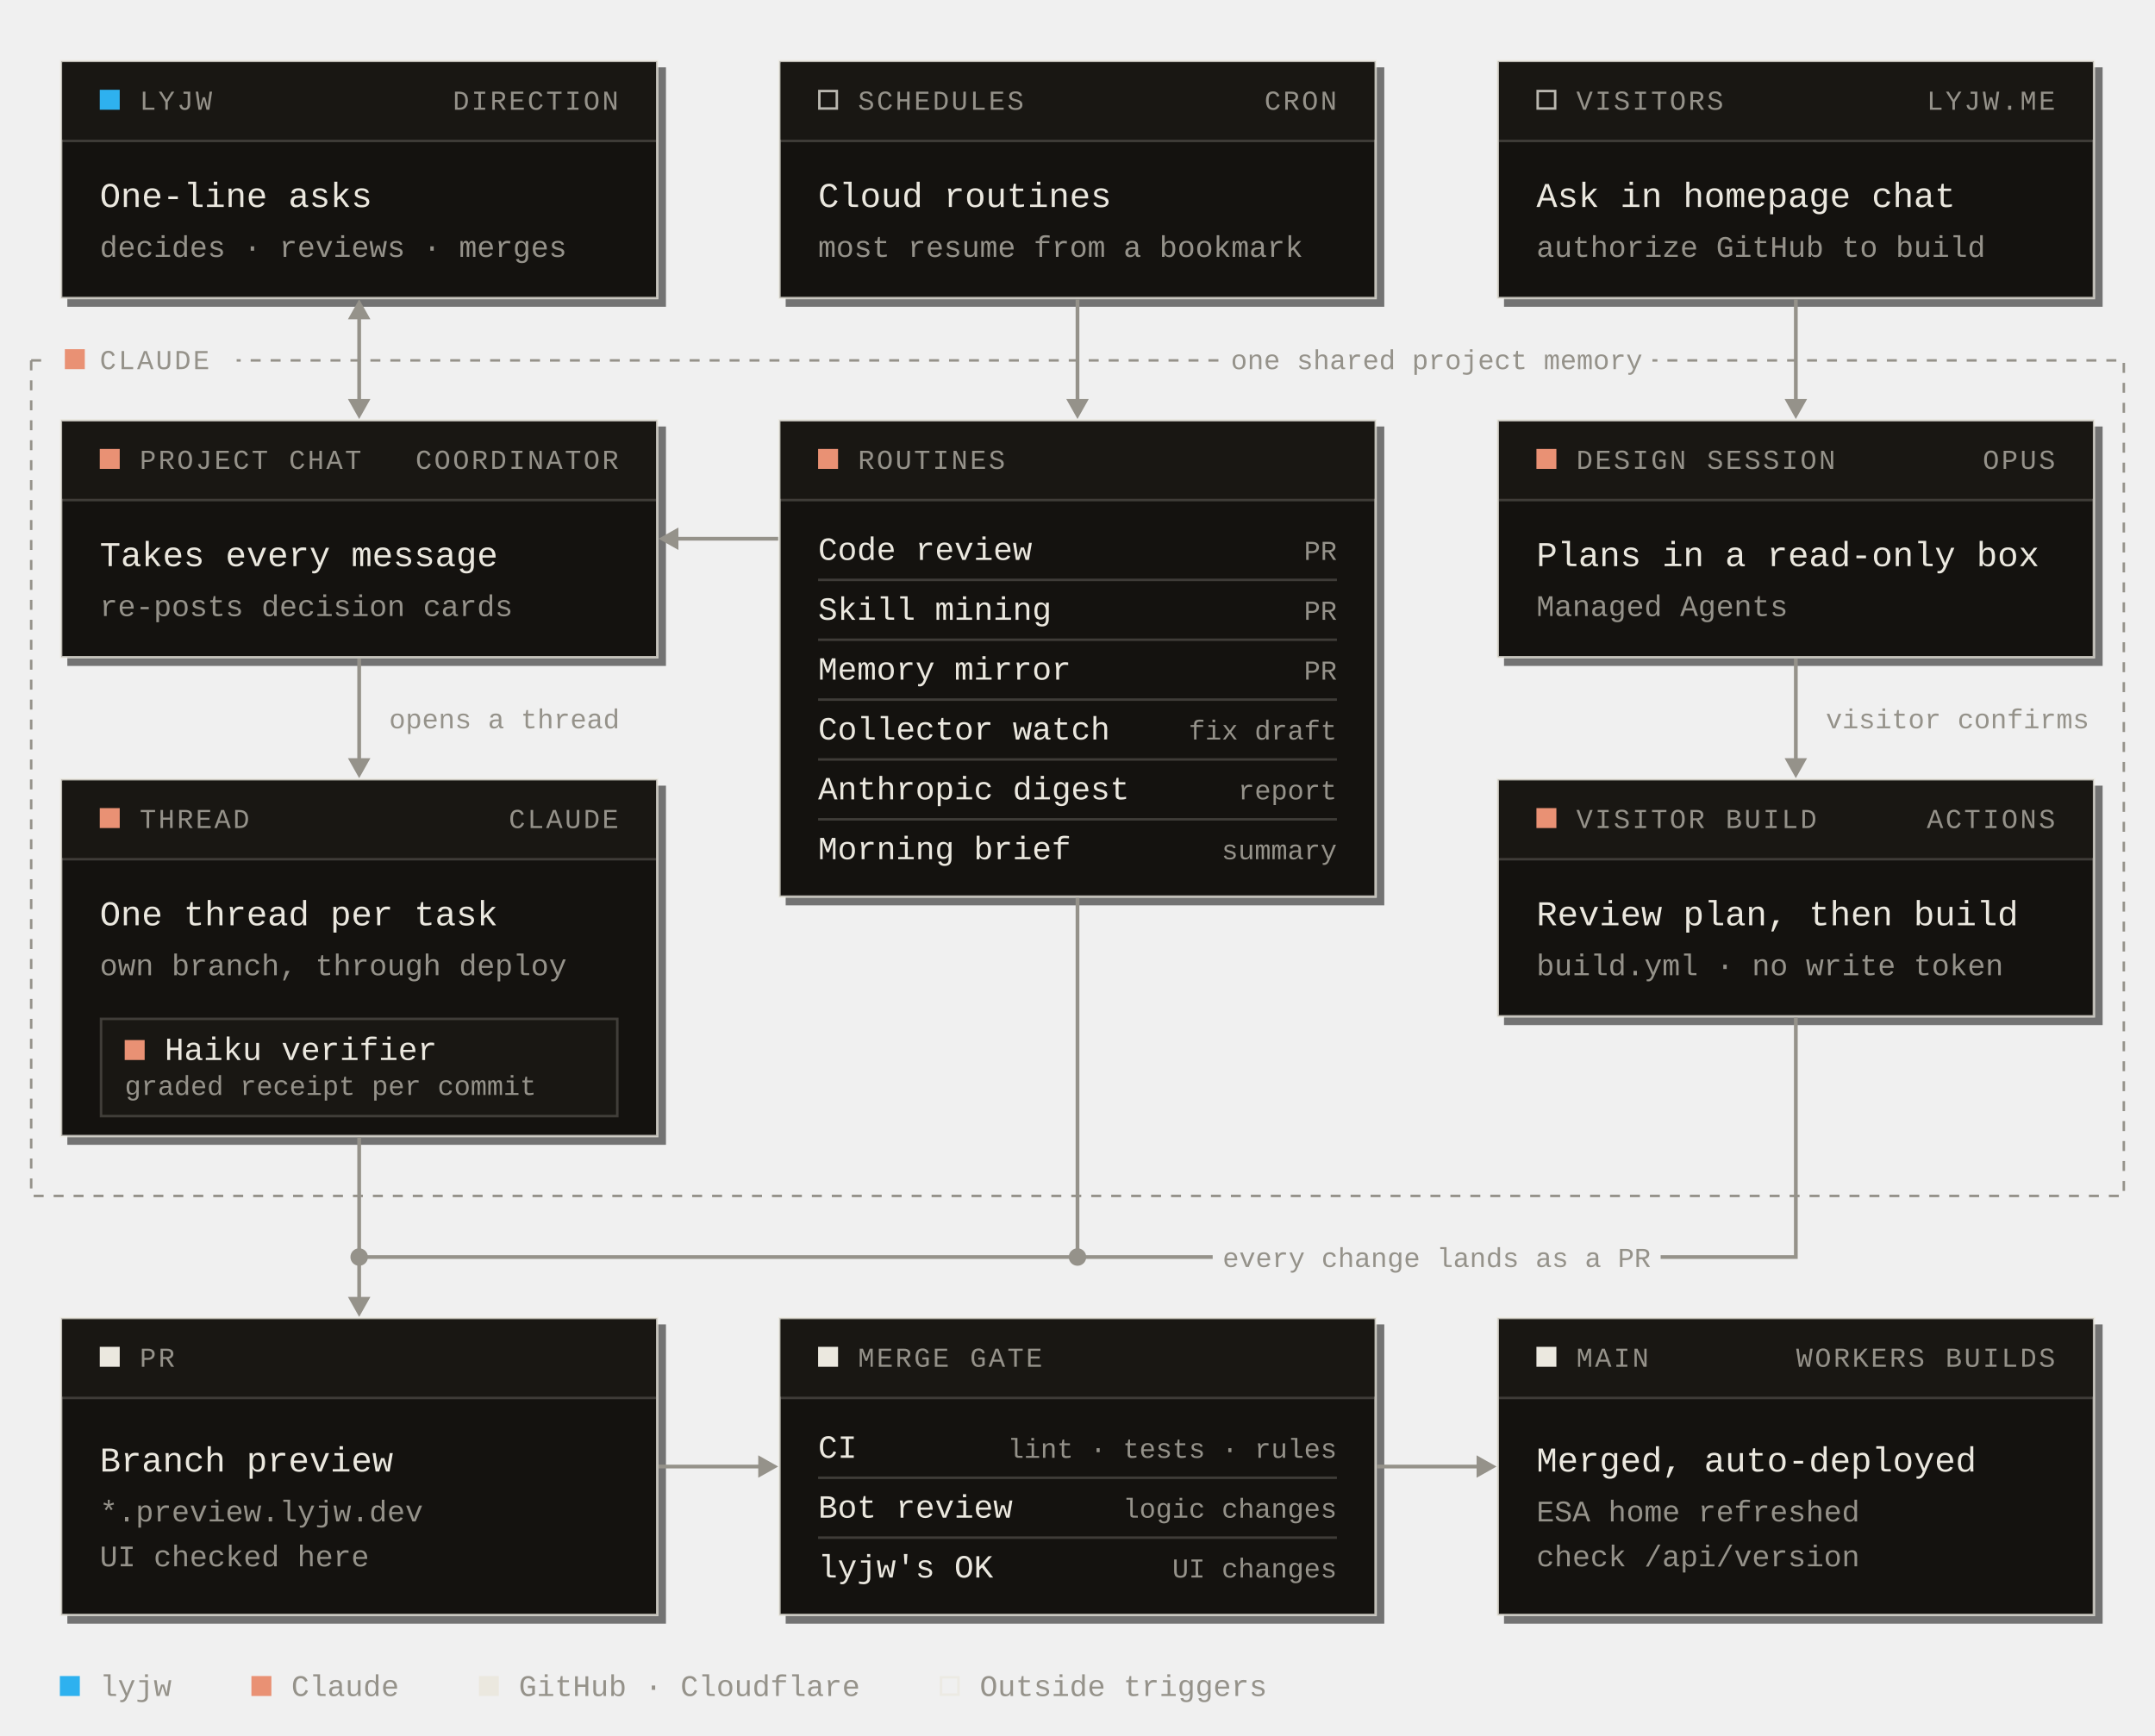
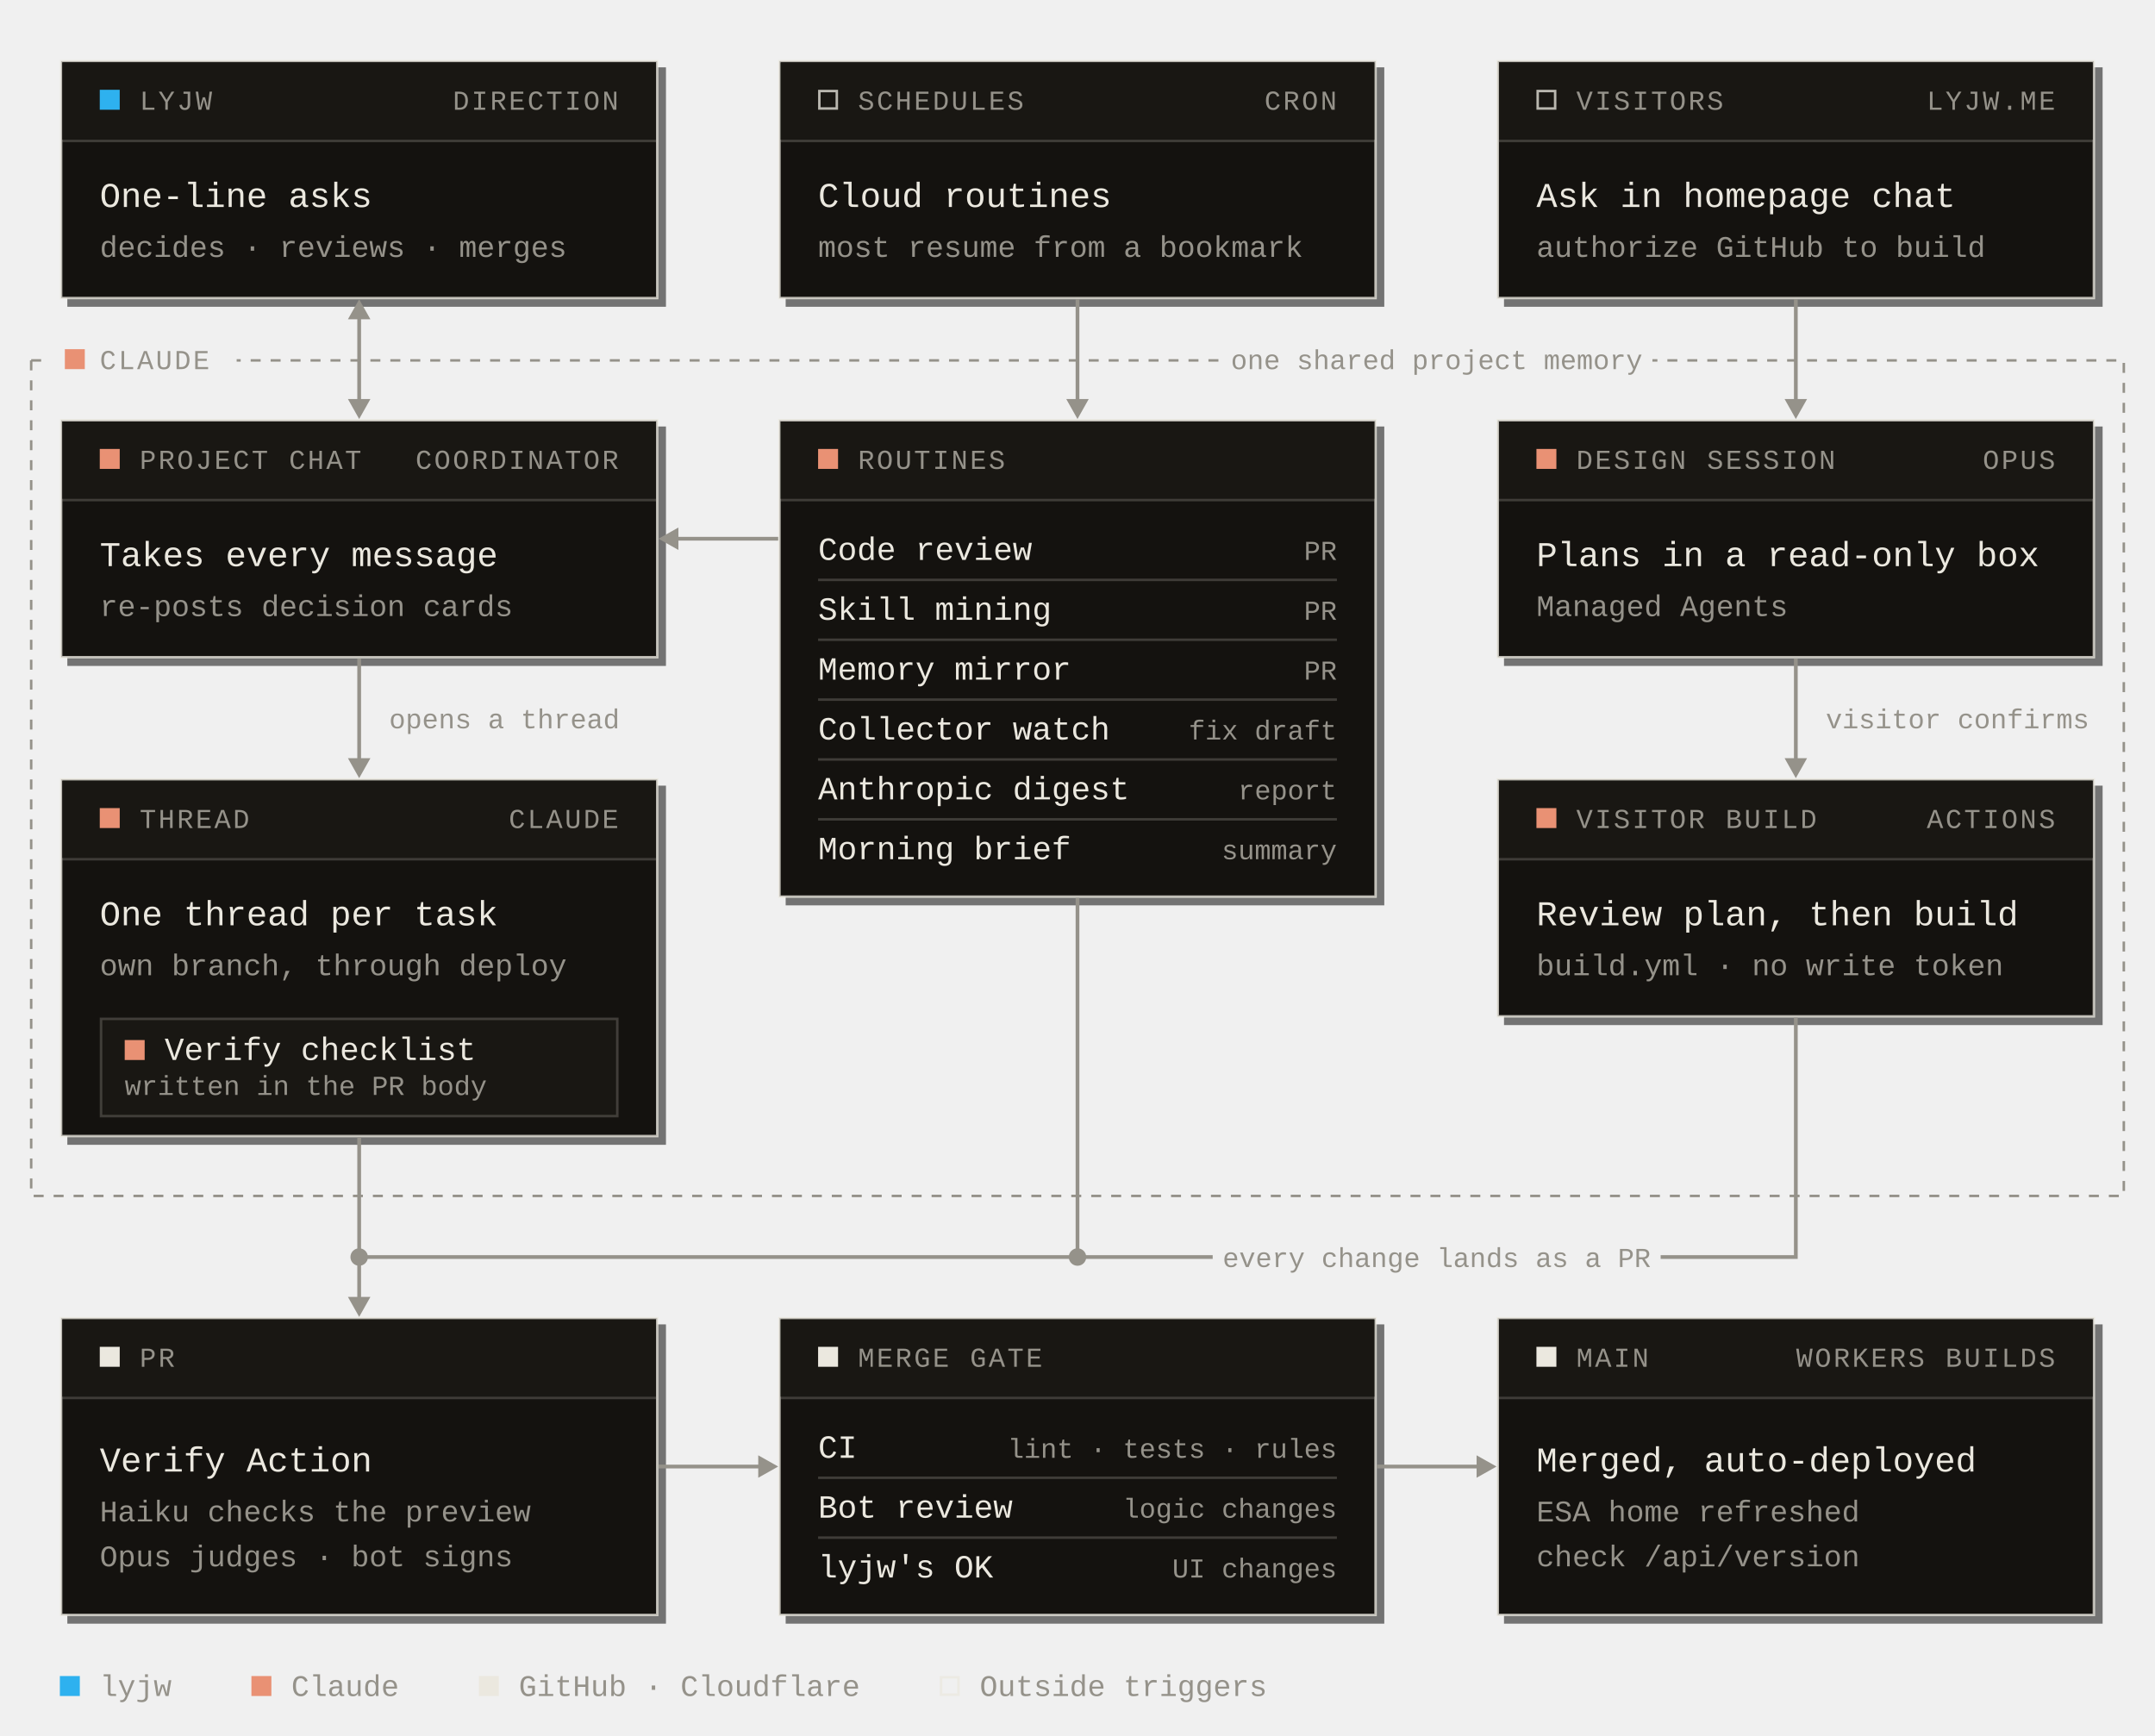
<svg xmlns="http://www.w3.org/2000/svg" viewBox="0 0 864 696" width="864" height="696" role="img" aria-labelledby="title desc">
  <style>text{font-family:'Geist Mono', ui-monospace, SFMono-Regular, 'SF Mono', Menlo, Consolas, 'Liberation Mono', monospace, 'PingFang SC', 'Hiragino Sans GB', 'Noto Sans CJK SC', 'Microsoft YaHei', sans-serif;font-variant-numeric:tabular-nums slashed-zero}.card{fill:#14120f;stroke:#ebe8dfc2}.shadow{fill:#00000085}.head{fill:#191713}.rule{stroke:#ebe8df33}.chip{fill:#191713;stroke:#ebe8df33}.region{fill:none;stroke:#95928a;stroke-dasharray:4 4}.edge{fill:none;stroke:#95928a;stroke-width:1.5}.edge.dash{stroke-dasharray:5 4}.tip{fill:#95928a}.label{font-size:11px;letter-spacing:0.88px;fill:#95928a}.title{font-size:14px;font-weight:500;fill:#ebe8df}.body{font-size:13px;fill:#ebe8df}.cap{font-size:12px;fill:#95928a}.small{font-size:11px;fill:#95928a}.m-worker{fill:#578ff3}.m-do{fill:#5fcc74}.m-store{fill:#a374ef}.m-lyjw{fill:#2eb1ef}.m-claude{fill:#e99174}.m-flow{fill:#ebe8df}.m-outside{fill:none;stroke:#ebe8dfc2}</style>
  <defs>
    <mask id="gaps" maskUnits="userSpaceOnUse" x="0" y="0" width="864" height="696">
      <rect width="864" height="696" fill="#fff" />
      <rect x="20" y="136" width="74.88" height="16" />
      <rect x="152" y="280" width="100.4" height="16" />
      <rect x="728" y="280" width="113.6" height="16" />
      <rect x="486.2" y="496" width="179.6" height="16" />
      <rect x="489.5" y="136" width="173" height="16" />
    </mask>
  </defs>
  <g mask="url(#gaps)">
    <rect class="region" x="12.5" y="144.5" width="839" height="335" />
  </g>
  <rect class="shadow" x="27" y="27" width="240" height="96" />
  <rect class="card" x="24.5" y="24.5" width="239" height="95" />
  <rect class="head" x="25" y="25" width="238" height="31" />
  <path class="rule" d="M25 56.5H263" />
  <rect class="m-lyjw" x="40" y="36" width="8" height="8" />
  <text class="label" x="56" y="44">LYJW</text>
  <text class="label" x="248" y="44" text-anchor="end">DIRECTION</text>
  <text class="title" x="40" y="83">One-line asks</text>
  <text class="cap" x="40" y="103">decides · reviews · merges</text>
  <rect class="shadow" x="315" y="27" width="240" height="96" />
  <rect class="card" x="312.5" y="24.5" width="239" height="95" />
  <rect class="head" x="313" y="25" width="238" height="31" />
  <path class="rule" d="M313 56.5H551" />
  <rect class="m-outside" x="328.5" y="36.5" width="7" height="7" />
  <text class="label" x="344" y="44">SCHEDULES</text>
  <text class="label" x="536" y="44" text-anchor="end">CRON</text>
  <text class="title" x="328" y="83">Cloud routines</text>
  <text class="cap" x="328" y="103">most resume from a bookmark</text>
  <rect class="shadow" x="603" y="27" width="240" height="96" />
  <rect class="card" x="600.5" y="24.5" width="239" height="95" />
  <rect class="head" x="601" y="25" width="238" height="31" />
  <path class="rule" d="M601 56.5H839" />
  <rect class="m-outside" x="616.5" y="36.5" width="7" height="7" />
  <text class="label" x="632" y="44">VISITORS</text>
  <text class="label" x="824" y="44" text-anchor="end">LYJW.ME</text>
  <text class="title" x="616" y="83">Ask in homepage chat</text>
  <text class="cap" x="616" y="103">authorize GitHub to build</text>
  <rect class="shadow" x="27" y="171" width="240" height="96" />
  <rect class="card" x="24.5" y="168.5" width="239" height="95" />
  <rect class="head" x="25" y="169" width="238" height="31" />
  <path class="rule" d="M25 200.5H263" />
  <rect class="m-claude" x="40" y="180" width="8" height="8" />
  <text class="label" x="56" y="188">PROJECT CHAT</text>
  <text class="label" x="248" y="188" text-anchor="end">COORDINATOR</text>
  <text class="title" x="40" y="227">Takes every message</text>
  <text class="cap" x="40" y="247">re-posts decision cards</text>
  <rect class="shadow" x="27" y="315" width="240" height="144" />
  <rect class="card" x="24.5" y="312.5" width="239" height="143" />
  <rect class="head" x="25" y="313" width="238" height="31" />
  <path class="rule" d="M25 344.5H263" />
  <rect class="m-claude" x="40" y="324" width="8" height="8" />
  <text class="label" x="56" y="332">THREAD</text>
  <text class="label" x="248" y="332" text-anchor="end">CLAUDE</text>
  <text class="title" x="40" y="371">One thread per task</text>
  <text class="cap" x="40" y="391">own branch, through deploy</text>
  <rect class="chip" x="40.5" y="408.5" width="207" height="39" />
  <rect class="m-claude" x="50" y="417" width="8" height="8" />
-   <text class="body" x="66" y="425">Haiku verifier</text>
-   <text class="small" x="50" y="439">graded receipt per commit</text>
+   <text class="body" x="66" y="425">Verify checklist</text>
+   <text class="small" x="50" y="439">written in the PR body</text>
  <rect class="shadow" x="315" y="171" width="240" height="192" />
  <rect class="card" x="312.5" y="168.5" width="239" height="191" />
  <rect class="head" x="313" y="169" width="238" height="31" />
  <path class="rule" d="M313 200.5H551" />
  <rect class="m-claude" x="328" y="180" width="8" height="8" />
  <text class="label" x="344" y="188">ROUTINES</text>
  <text class="body" x="328" y="224.5">Code review</text>
  <text class="small" x="536" y="224.5" text-anchor="end">PR</text>
  <path class="rule" d="M328 232.5H536" />
  <text class="body" x="328" y="248.5">Skill mining</text>
  <text class="small" x="536" y="248.5" text-anchor="end">PR</text>
  <path class="rule" d="M328 256.5H536" />
  <text class="body" x="328" y="272.5">Memory mirror</text>
  <text class="small" x="536" y="272.5" text-anchor="end">PR</text>
  <path class="rule" d="M328 280.5H536" />
  <text class="body" x="328" y="296.5">Collector watch</text>
  <text class="small" x="536" y="296.5" text-anchor="end">fix draft</text>
  <path class="rule" d="M328 304.5H536" />
  <text class="body" x="328" y="320.5">Anthropic digest</text>
  <text class="small" x="536" y="320.5" text-anchor="end">report</text>
  <path class="rule" d="M328 328.5H536" />
  <text class="body" x="328" y="344.5">Morning brief</text>
  <text class="small" x="536" y="344.5" text-anchor="end">summary</text>
  <rect class="shadow" x="603" y="171" width="240" height="96" />
  <rect class="card" x="600.5" y="168.5" width="239" height="95" />
  <rect class="head" x="601" y="169" width="238" height="31" />
  <path class="rule" d="M601 200.5H839" />
  <rect class="m-claude" x="616" y="180" width="8" height="8" />
  <text class="label" x="632" y="188">DESIGN SESSION</text>
  <text class="label" x="824" y="188" text-anchor="end">OPUS</text>
  <text class="title" x="616" y="227">Plans in a read-only box</text>
  <text class="cap" x="616" y="247">Managed Agents</text>
  <rect class="shadow" x="603" y="315" width="240" height="96" />
  <rect class="card" x="600.5" y="312.5" width="239" height="95" />
  <rect class="head" x="601" y="313" width="238" height="31" />
  <path class="rule" d="M601 344.5H839" />
  <rect class="m-claude" x="616" y="324" width="8" height="8" />
  <text class="label" x="632" y="332">VISITOR BUILD</text>
  <text class="label" x="824" y="332" text-anchor="end">ACTIONS</text>
  <text class="title" x="616" y="371">Review plan, then build</text>
  <text class="cap" x="616" y="391">build.yml · no write token</text>
  <rect class="shadow" x="27" y="531" width="240" height="120" />
  <rect class="card" x="24.5" y="528.5" width="239" height="119" />
  <rect class="head" x="25" y="529" width="238" height="31" />
  <path class="rule" d="M25 560.5H263" />
  <rect class="m-flow" x="40" y="540" width="8" height="8" />
  <text class="label" x="56" y="548">PR</text>
-   <text class="title" x="40" y="590">Branch preview</text>
-   <text class="cap" x="40" y="610">*.preview.lyjw.dev</text>
-   <text class="cap" x="40" y="628">UI checked here</text>
+   <text class="title" x="40" y="590">Verify Action</text>
+   <text class="cap" x="40" y="610">Haiku checks the preview</text>
+   <text class="cap" x="40" y="628">Opus judges · bot signs</text>
  <rect class="shadow" x="315" y="531" width="240" height="120" />
  <rect class="card" x="312.5" y="528.5" width="239" height="119" />
  <rect class="head" x="313" y="529" width="238" height="31" />
  <path class="rule" d="M313 560.5H551" />
  <rect class="m-flow" x="328" y="540" width="8" height="8" />
  <text class="label" x="344" y="548">MERGE GATE</text>
  <text class="body" x="328" y="584.5">CI</text>
  <text class="small" x="536" y="584.5" text-anchor="end">lint · tests · rules</text>
  <path class="rule" d="M328 592.5H536" />
  <text class="body" x="328" y="608.5">Bot review</text>
  <text class="small" x="536" y="608.5" text-anchor="end">logic changes</text>
  <path class="rule" d="M328 616.5H536" />
  <text class="body" x="328" y="632.5">lyjw's OK</text>
  <text class="small" x="536" y="632.5" text-anchor="end">UI changes</text>
  <rect class="shadow" x="603" y="531" width="240" height="120" />
  <rect class="card" x="600.5" y="528.5" width="239" height="119" />
  <rect class="head" x="601" y="529" width="238" height="31" />
  <path class="rule" d="M601 560.5H839" />
  <rect class="m-flow" x="616" y="540" width="8" height="8" />
  <text class="label" x="632" y="548">MAIN</text>
  <text class="label" x="824" y="548" text-anchor="end">WORKERS BUILDS</text>
  <text class="title" x="616" y="590">Merged, auto-deployed</text>
  <text class="cap" x="616" y="610">ESA home refreshed</text>
  <text class="cap" x="616" y="628">check /api/version</text>
  <g mask="url(#gaps)">
    <path class="tip" d="M144 168L139.5 160L148.5 160Z" />
    <path class="tip" d="M144 120L148.5 128L139.5 128Z" />
    <path class="edge" d="M144 126L144 162" />
    <path class="tip" d="M432 168L427.5 160L436.5 160Z" />
    <path class="edge" d="M432 120L432 162" />
    <path class="tip" d="M720 168L715.5 160L724.5 160Z" />
    <path class="edge" d="M720 120L720 162" />
    <path class="tip" d="M264 216L272 211.5L272 220.5Z" />
    <path class="edge" d="M312 216L270 216" />
    <path class="tip" d="M144 312L139.5 304L148.5 304Z" />
    <path class="edge" d="M144 264L144 306" />
    <path class="tip" d="M720 312L715.5 304L724.5 304Z" />
    <path class="edge" d="M720 264L720 306" />
    <path class="tip" d="M144 528L139.5 520L148.5 520Z" />
    <path class="edge" d="M144 456L144 522" />
    <path class="edge" d="M432 360L432 504L144 504" />
    <path class="edge" d="M720 408L720 504L432 504" />
    <circle class="tip" cx="144" cy="504" r="3.5" />
    <circle class="tip" cx="432" cy="504" r="3.5" />
    <path class="tip" d="M312 588L304 592.5L304 583.5Z" />
    <path class="edge" d="M264 588L306 588" />
    <path class="tip" d="M600 588L592 592.5L592 583.5Z" />
    <path class="edge" d="M552 588L594 588" />
  </g>
  <rect class="m-claude" x="26" y="140" width="8" height="8" />
  <text class="label" x="40" y="148">CLAUDE</text>
  <text class="small" x="156" y="292">opens a thread</text>
  <text class="small" x="732" y="292">visitor confirms</text>
  <text class="small" x="576" y="508" text-anchor="middle">every change lands as a PR</text>
  <text class="small" x="576" y="148" text-anchor="middle">one shared project memory</text>
  <rect class="m-lyjw" x="24" y="672" width="8" height="8" />
  <text class="cap" x="40" y="680">lyjw</text>
  <rect class="m-claude" x="100.8" y="672" width="8" height="8" />
  <text class="cap" x="116.8" y="680">Claude</text>
  <rect class="m-flow" x="192" y="672" width="8" height="8" />
  <text class="cap" x="208" y="680">GitHub · Cloudflare</text>
  <rect class="m-outside" x="377.3" y="672.5" width="7" height="7" />
  <text class="cap" x="392.8" y="680">Outside triggers</text>
</svg>
